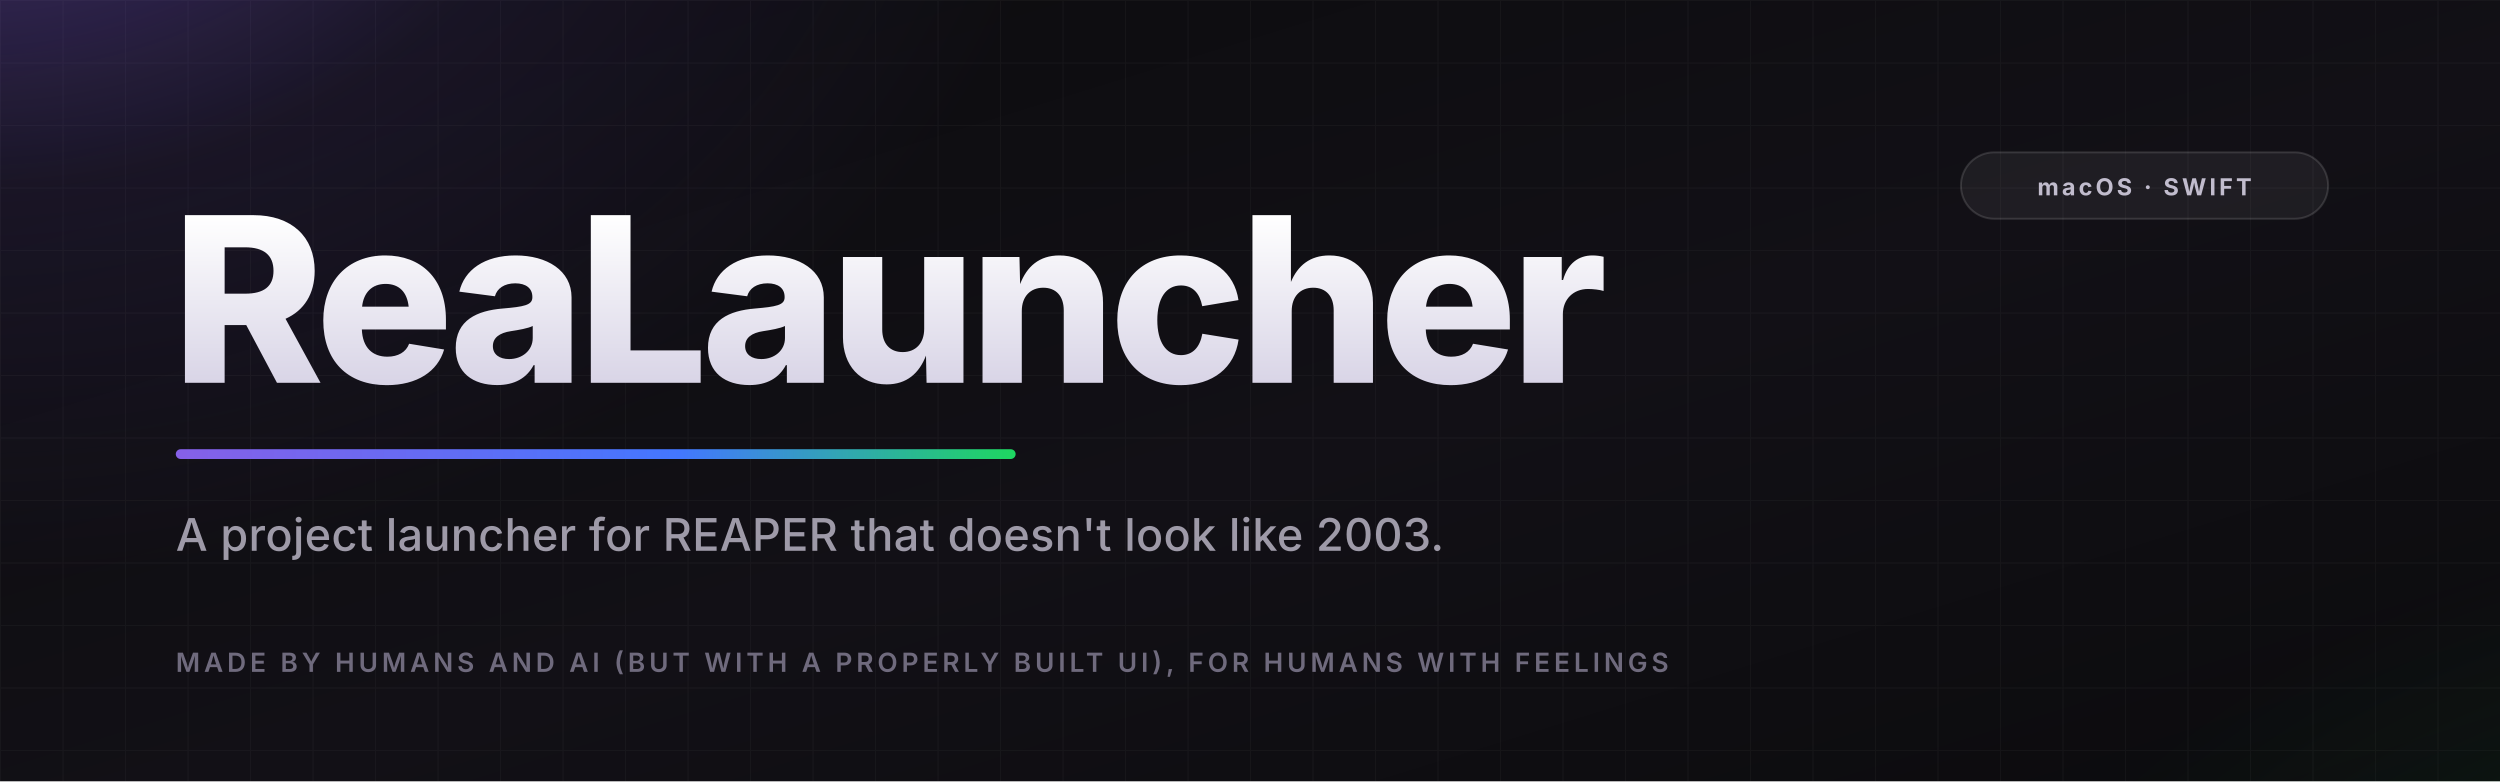
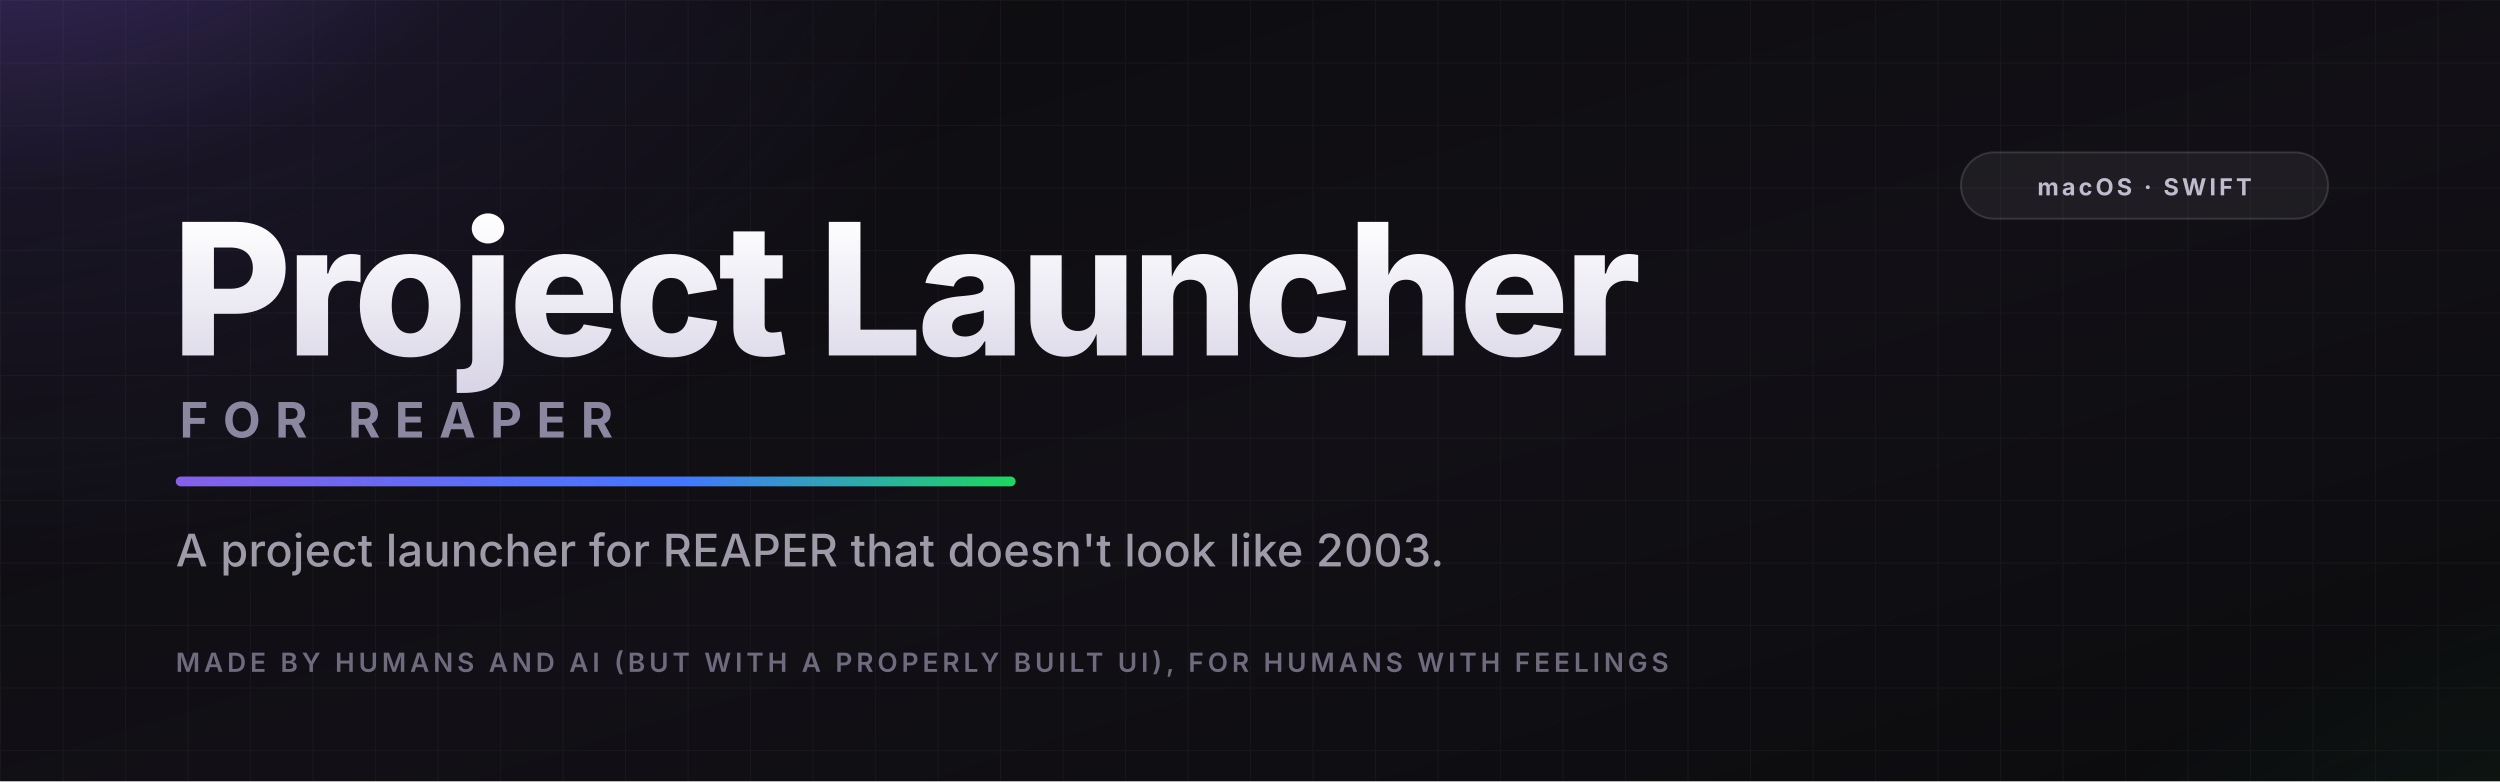
- <svg xmlns="http://www.w3.org/2000/svg" viewBox="0 0 1280 400" width="1280" height="400" role="img" aria-label="ReaLauncher">
+ <svg xmlns="http://www.w3.org/2000/svg" viewBox="0 0 1280 400" width="1280" height="400" role="img" aria-label="Project Launcher for REAPER">
  <defs>
    <linearGradient id="bg" x1="0" y1="0" x2="1" y2="1">
      <stop offset="0" stop-color="#0B0B0D" />
      <stop offset="0.55" stop-color="#121016" />
      <stop offset="1" stop-color="#0B0B0D" />
    </linearGradient>
    <radialGradient id="glowA" cx="0.18" cy="0.15" r="0.75">
      <stop offset="0" stop-color="#8660E8" stop-opacity="0.55" />
      <stop offset="0.55" stop-color="#8660E8" stop-opacity="0.10" />
      <stop offset="1" stop-color="#8660E8" stop-opacity="0" />
    </radialGradient>
    <radialGradient id="glowB" cx="0.92" cy="0.95" r="0.7">
      <stop offset="0" stop-color="#1ED760" stop-opacity="0.30" />
      <stop offset="0.6" stop-color="#1ED760" stop-opacity="0.06" />
      <stop offset="1" stop-color="#1ED760" stop-opacity="0" />
    </radialGradient>
    <linearGradient id="rule" x1="0" y1="0" x2="1" y2="0">
      <stop offset="0" stop-color="#8660E8" />
      <stop offset="0.6" stop-color="#4377FF" />
      <stop offset="1" stop-color="#1ED760" />
    </linearGradient>
    <linearGradient id="word" x1="0" y1="0" x2="0" y2="1">
      <stop offset="0" stop-color="#FFFFFF" />
      <stop offset="1" stop-color="#D8D4E6" />
    </linearGradient>
    <pattern id="grid" width="32" height="32" patternUnits="userSpaceOnUse">
      <path d="M32 0H0V32" fill="none" stroke="#FFFFFF" stroke-opacity="0.035" stroke-width="1" />
    </pattern>
    <filter id="soft" x="-30%" y="-30%" width="160%" height="160%">
      <feGaussianBlur stdDeviation="28" />
    </filter>
  </defs>
  <rect width="1280" height="400" fill="url(#bg)" />
  <rect width="1280" height="400" fill="url(#grid)" />
  <ellipse cx="230" cy="60" rx="380" ry="300" fill="url(#glowA)" />
  <ellipse cx="1180" cy="390" rx="360" ry="260" fill="url(#glowB)" />
-   <text x="88" y="196" font-family="Inter, -apple-system, 'Segoe UI', Roboto, Helvetica, Arial, sans-serif" font-size="118" font-weight="800" letter-spacing="-3.5" fill="url(#word)">ReaLauncher</text>
-   <rect x="90" y="230" width="430" height="5" rx="2.5" fill="url(#rule)" />
-   <text x="90" y="282" font-family="Inter, -apple-system, 'Segoe UI', Roboto, Helvetica, Arial, sans-serif" font-size="23" font-weight="500" fill="#9E9AA8" letter-spacing="0.2">A project launcher for REAPER that doesn't look like 2003.</text>
+   <text x="88" y="182" font-family="Inter, -apple-system, 'Segoe UI', Roboto, Helvetica, Arial, sans-serif" font-size="94" font-weight="800" letter-spacing="-2.6" fill="url(#word)">Project Launcher</text>
+   <text x="92" y="224" font-family="Inter, -apple-system, 'Segoe UI', Roboto, Helvetica, Arial, sans-serif" font-size="25" font-weight="700" fill="#8C87A0" letter-spacing="7.5">FOR REAPER</text>
+   <rect x="90" y="244" width="430" height="5" rx="2.5" fill="url(#rule)" />
+   <text x="90" y="290" font-family="Inter, -apple-system, 'Segoe UI', Roboto, Helvetica, Arial, sans-serif" font-size="23" font-weight="500" fill="#9E9AA8" letter-spacing="0.2">A project launcher for REAPER that doesn't look like 2003.</text>
  <text x="90" y="344" font-family="Inter, -apple-system, 'Segoe UI', Roboto, Helvetica, Arial, sans-serif" font-size="13.5" font-weight="600" fill="#6F6A7D" letter-spacing="2.0">MADE BY HUMANS AND AI (BUT WITH A PROPERLY BUILT UI), FOR HUMANS WITH FEELINGS</text>
  <g transform="translate(1004 78)" opacity="0.95">
    <rect x="0" y="0" width="188" height="34" rx="17" fill="#FFFFFF" fill-opacity="0.06" stroke="#FFFFFF" stroke-opacity="0.14" />
    <text x="94" y="22" text-anchor="middle" font-family="Inter, -apple-system, 'Segoe UI', Roboto, sans-serif" font-size="12" font-weight="700" fill="#C9C4D6" letter-spacing="1.6">macOS · SWIFT</text>
  </g>
</svg>
